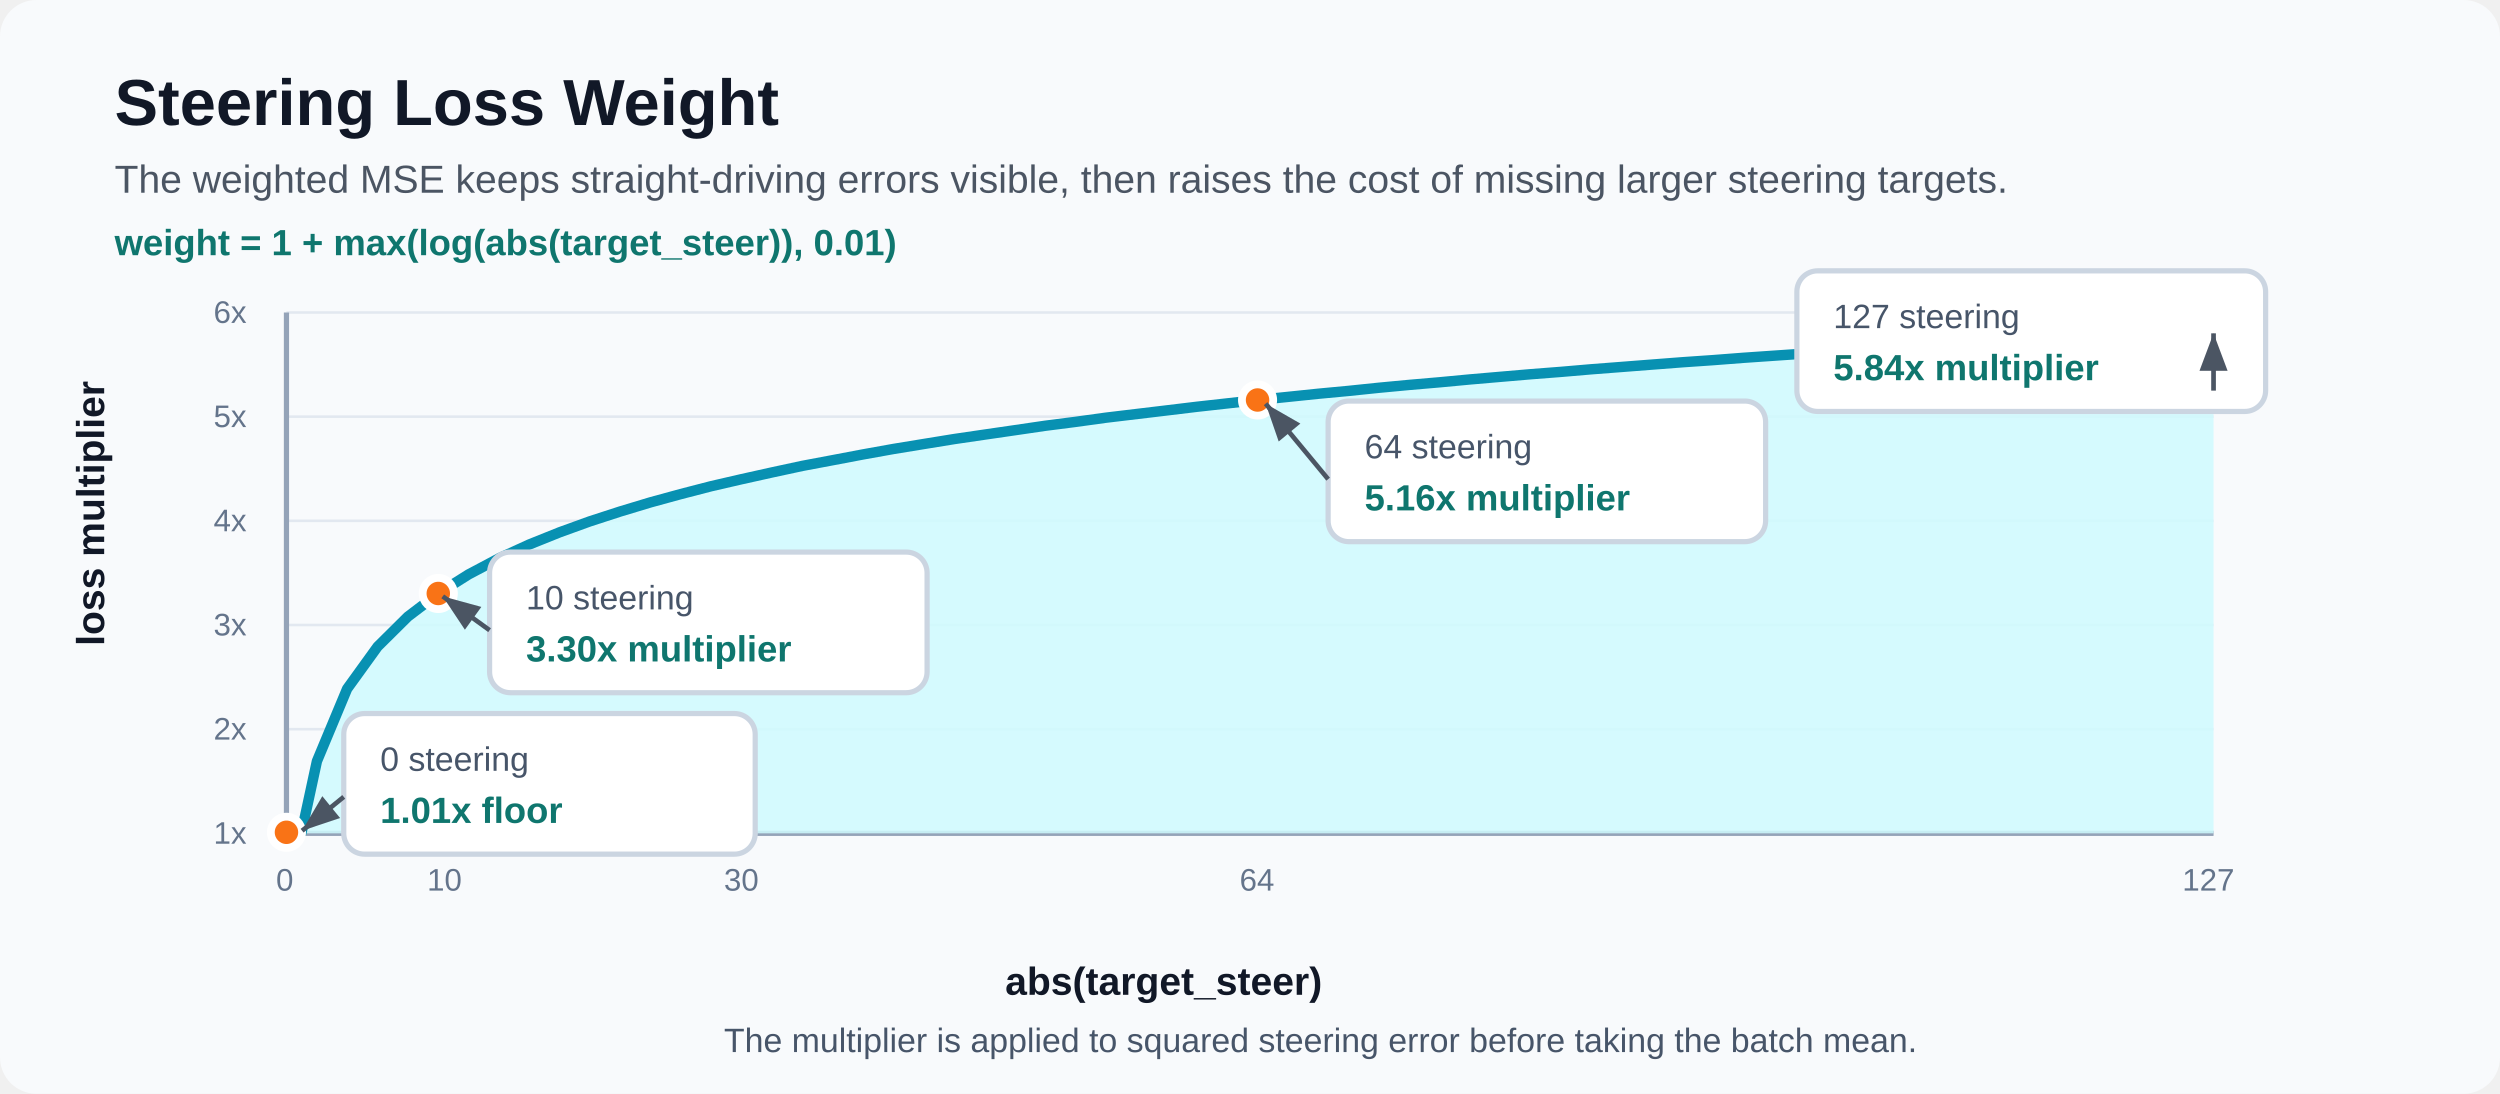
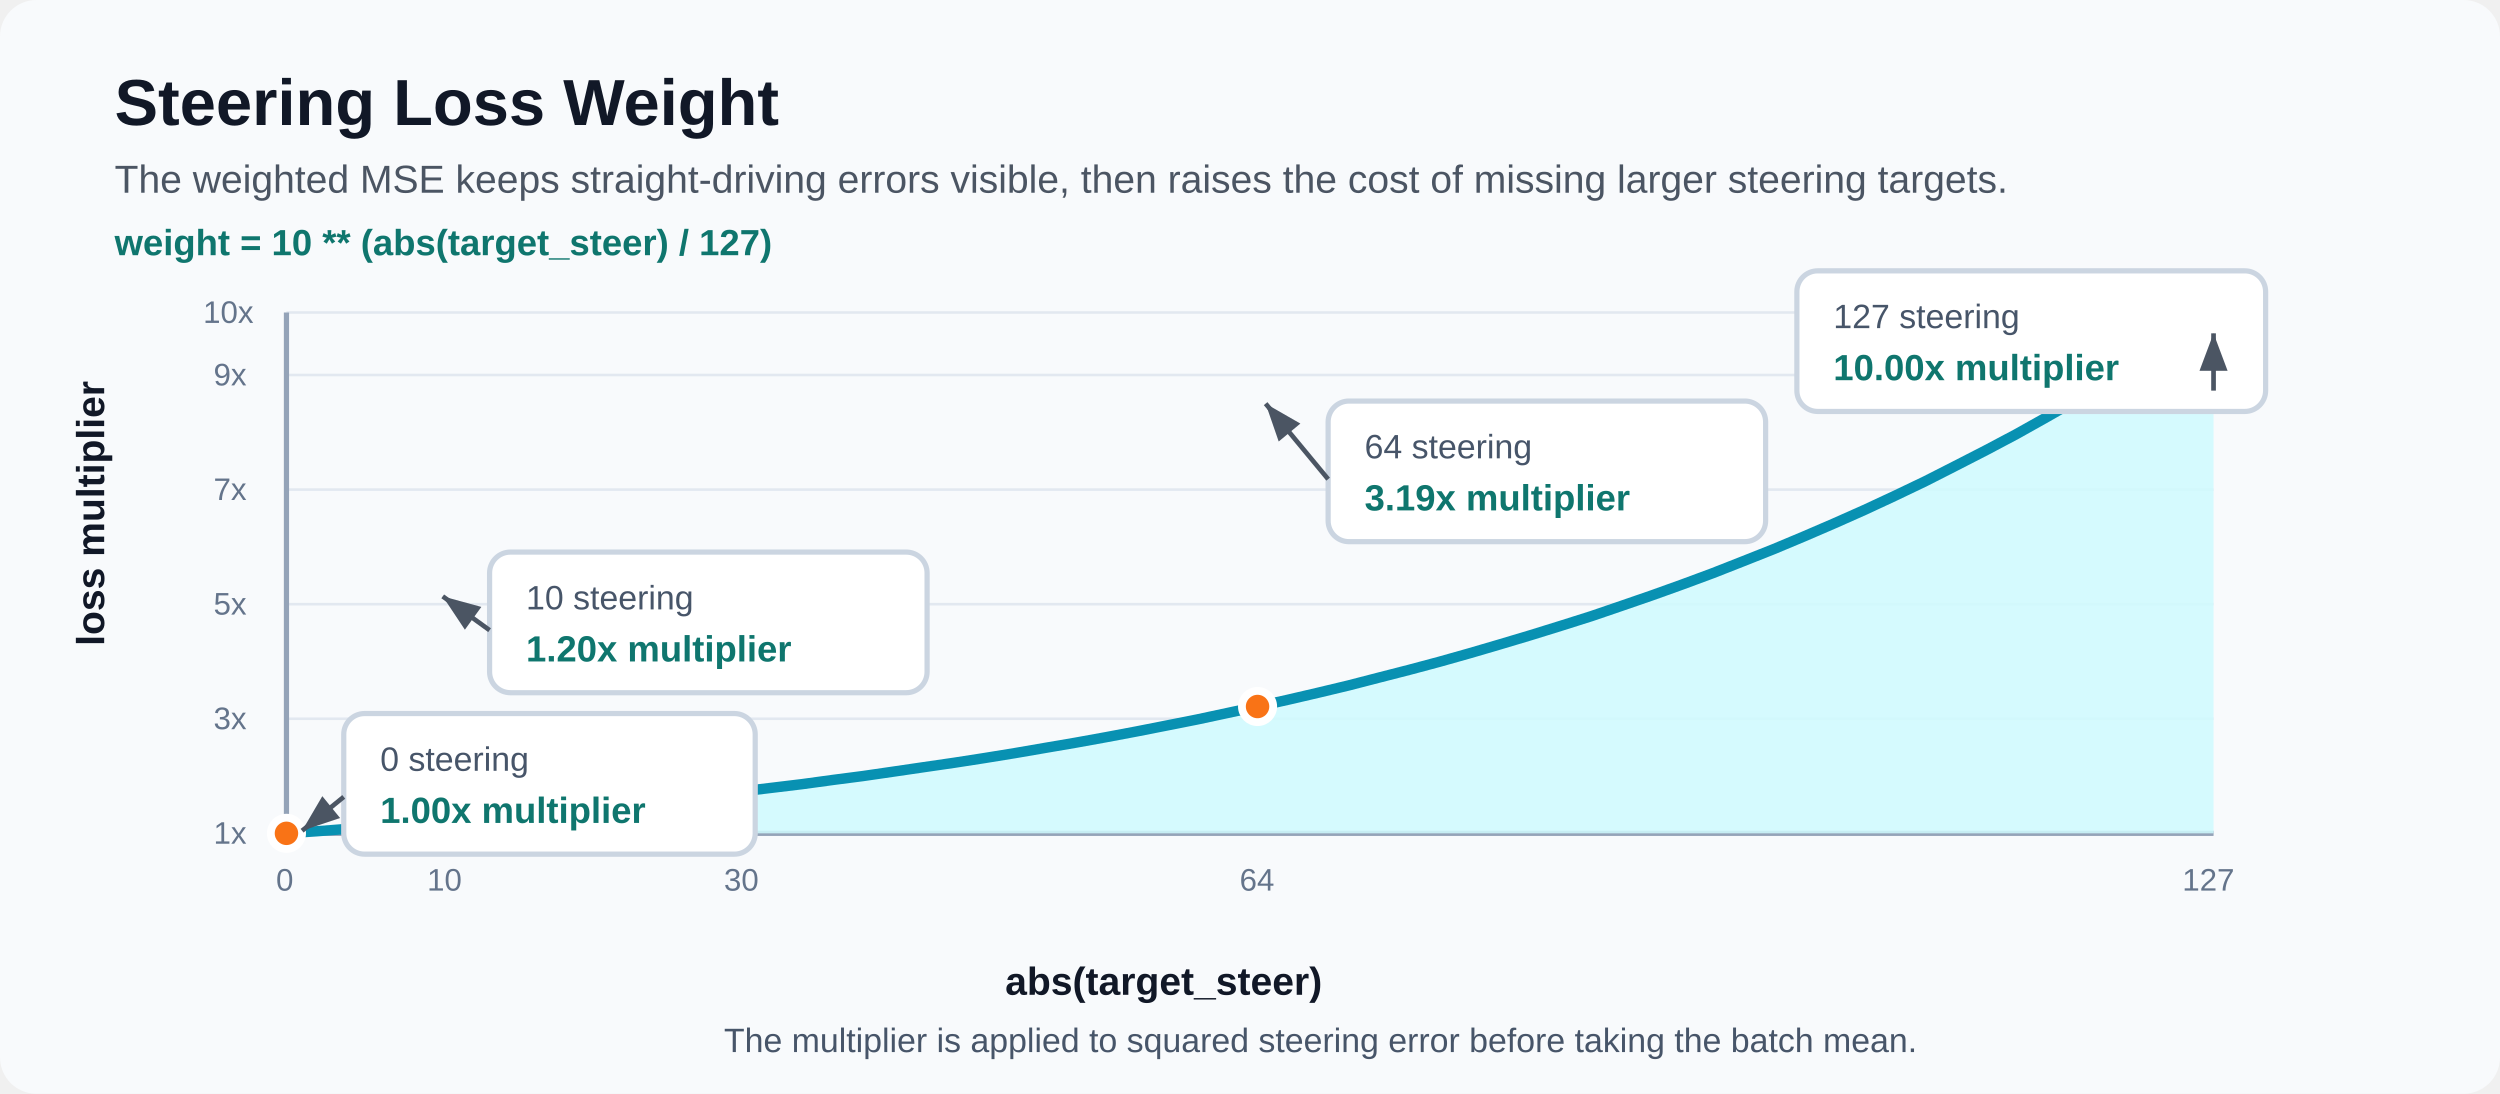
<svg xmlns="http://www.w3.org/2000/svg" width="960" height="420" viewBox="0 0 960 420" role="img" aria-labelledby="title desc">
  <defs>
    <marker id="arrow" markerWidth="10" markerHeight="10" refX="8" refY="3" orient="auto" markerUnits="strokeWidth">
      <path d="M0,0 L0,6 L8,3 z" fill="#4b5563" />
    </marker>
    <style>
      .bg { fill: #f8fafc; }
      .title { font: 700 25px Arial, sans-serif; fill: #111827; }
      .subtitle { font: 15px Arial, sans-serif; fill: #4b5563; }
      .axis { stroke: #94a3b8; stroke-width: 2; }
      .grid { stroke: #e2e8f0; stroke-width: 1; }
      .tick { font: 12px Arial, sans-serif; fill: #64748b; }
      .label { font: 700 15px Arial, sans-serif; fill: #111827; }
      .small { font: 13px Arial, sans-serif; fill: #475569; }
      .formula { font: 700 14px Arial, sans-serif; fill: #0f766e; }
      .area { fill: #cffafe; opacity: 0.85; }
      .curve { stroke: #0891b2; stroke-width: 4; fill: none; stroke-linejoin: round; stroke-linecap: round; }
      .dot { fill: #f97316; stroke: #ffffff; stroke-width: 3; }
      .callout { fill: #ffffff; stroke: #cbd5e1; stroke-width: 2; rx: 8; }
      .arrow { stroke: #4b5563; stroke-width: 1.8; fill: none; marker-end: url(#arrow); }
    </style>
  </defs>
  <rect class="bg" x="0" y="0" width="960" height="420" rx="14" />
  <text class="title" x="44" y="48">Steering Loss Weight</text>
  <text class="subtitle" x="44" y="74">The weighted MSE keeps straight-driving errors visible, then raises the cost of missing larger steering targets.</text>
-   <text class="formula" x="44" y="98">weight = 1 + max(log(abs(target_steer)), 0.01)</text>
+   <text class="formula" x="44" y="98">weight = 10 ** (abs(target_steer) / 127)</text>
  <line class="grid" x1="110" y1="320" x2="850" y2="320" />
-   <line class="grid" x1="110" y1="280" x2="850" y2="280" />
-   <line class="grid" x1="110" y1="240" x2="850" y2="240" />
-   <line class="grid" x1="110" y1="200" x2="850" y2="200" />
-   <line class="grid" x1="110" y1="160" x2="850" y2="160" />
+   <line class="grid" x1="110" y1="276" x2="850" y2="276" />
+   <line class="grid" x1="110" y1="232" x2="850" y2="232" />
+   <line class="grid" x1="110" y1="188" x2="850" y2="188" />
+   <line class="grid" x1="110" y1="144" x2="850" y2="144" />
  <line class="grid" x1="110" y1="120" x2="850" y2="120" />
  <line class="axis" x1="110" y1="320" x2="850" y2="320" />
  <line class="axis" x1="110" y1="120" x2="110" y2="320" />
  <text class="tick" x="82" y="324">1x</text>
-   <text class="tick" x="82" y="284">2x</text>
-   <text class="tick" x="82" y="244">3x</text>
-   <text class="tick" x="82" y="204">4x</text>
-   <text class="tick" x="82" y="164">5x</text>
-   <text class="tick" x="82" y="124">6x</text>
+   <text class="tick" x="82" y="280">3x</text>
+   <text class="tick" x="82" y="236">5x</text>
+   <text class="tick" x="82" y="192">7x</text>
+   <text class="tick" x="82" y="148">9x</text>
+   <text class="tick" x="78" y="124">10x</text>
  <text class="tick" x="106" y="342">0</text>
  <text class="tick" x="164" y="342">10</text>
  <text class="tick" x="278" y="342">30</text>
  <text class="tick" x="476" y="342">64</text>
  <text class="tick" x="838" y="342">127</text>
  <text class="label" x="386" y="382">abs(target_steer)</text>
  <text class="label" transform="translate(40 248) rotate(-90)">loss multiplier</text>
-   <path class="area" d="M 110.0 320.0 L 110.0 319.6 L 115.8 319.6 L 121.7 292.3 L 133.3 264.5 L 145.0 248.3 L 156.6 236.8 L 168.3 227.9 L 179.9 220.6 L 191.6 214.4 L 203.2 209.1 L 214.9 204.4 L 226.5 200.2 L 238.2 196.4 L 249.8 192.9 L 261.5 189.7 L 273.1 186.7 L 284.8 184.0 L 296.5 181.4 L 308.1 178.9 L 319.8 176.7 L 331.4 174.5 L 343.1 172.4 L 354.7 170.5 L 366.4 168.6 L 378.0 166.9 L 389.7 165.2 L 401.3 163.5 L 413.0 162.0 L 424.6 160.4 L 436.3 159.0 L 448.0 157.6 L 459.6 156.2 L 471.3 154.9 L 482.9 153.6 L 494.6 152.4 L 506.2 151.2 L 517.9 150.1 L 529.5 148.9 L 541.2 147.8 L 552.8 146.8 L 564.5 145.7 L 576.1 144.7 L 587.8 143.7 L 599.4 142.8 L 611.1 141.8 L 622.8 140.9 L 634.4 140.0 L 646.1 139.1 L 657.7 138.3 L 669.4 137.4 L 681.0 136.6 L 692.7 135.8 L 704.3 135.0 L 716.0 134.2 L 727.6 133.5 L 739.3 132.7 L 750.9 132.0 L 762.6 131.3 L 774.3 130.6 L 785.9 129.9 L 797.6 129.2 L 809.2 128.5 L 820.9 127.8 L 832.5 127.2 L 844.2 126.5 L 850.0 126.2 L 850.0 320.0 Z" />
-   <path class="curve" d="M 110.0 319.6 L 115.8 319.6 L 121.7 292.3 L 133.3 264.5 L 145.0 248.3 L 156.6 236.8 L 168.3 227.9 L 179.9 220.6 L 191.6 214.4 L 203.2 209.1 L 214.9 204.4 L 226.5 200.2 L 238.2 196.4 L 249.8 192.9 L 261.5 189.7 L 273.1 186.7 L 284.8 184.0 L 296.5 181.4 L 308.1 178.9 L 319.8 176.7 L 331.4 174.5 L 343.1 172.4 L 354.7 170.5 L 366.4 168.6 L 378.0 166.9 L 389.7 165.2 L 401.3 163.5 L 413.0 162.0 L 424.6 160.4 L 436.3 159.0 L 448.0 157.6 L 459.6 156.2 L 471.3 154.9 L 482.9 153.6 L 494.6 152.4 L 506.2 151.2 L 517.9 150.1 L 529.5 148.9 L 541.2 147.8 L 552.8 146.8 L 564.5 145.7 L 576.1 144.7 L 587.8 143.7 L 599.4 142.8 L 611.1 141.8 L 622.8 140.9 L 634.4 140.0 L 646.1 139.1 L 657.7 138.3 L 669.4 137.4 L 681.0 136.6 L 692.7 135.8 L 704.3 135.0 L 716.0 134.2 L 727.6 133.5 L 739.3 132.7 L 750.9 132.0 L 762.6 131.3 L 774.3 130.6 L 785.9 129.9 L 797.6 129.2 L 809.2 128.5 L 820.9 127.8 L 832.5 127.2 L 844.2 126.5 L 850.0 126.2" />
-   <circle class="dot" cx="110.0" cy="319.6" r="6" />
-   <circle class="dot" cx="168.3" cy="227.9" r="6" />
-   <circle class="dot" cx="482.9" cy="153.6" r="6" />
-   <circle class="dot" cx="850.0" cy="126.2" r="6" />
+   <path class="area" d="M 110.0 320.0 L 110.0 320.0 L 115.8 319.6 L 121.7 319.2 L 133.3 318.3 L 145.0 317.4 L 156.6 316.5 L 168.3 315.6 L 179.9 314.6 L 191.6 313.6 L 203.2 312.5 L 214.9 311.4 L 226.5 310.3 L 238.2 309.1 L 249.8 307.9 L 261.5 306.6 L 273.1 305.3 L 284.8 303.9 L 296.5 302.5 L 308.1 301.1 L 319.8 299.5 L 331.4 298.0 L 343.1 296.3 L 354.7 294.6 L 366.4 292.9 L 378.0 291.1 L 389.7 289.2 L 401.3 287.2 L 413.0 285.2 L 424.6 283.1 L 436.3 280.9 L 448.0 278.6 L 459.6 276.3 L 471.3 273.8 L 482.9 271.3 L 494.6 268.7 L 506.2 266.0 L 517.9 263.2 L 529.5 260.2 L 541.2 257.2 L 552.8 254.1 L 564.5 250.8 L 576.1 247.4 L 587.8 243.9 L 599.4 240.3 L 611.1 236.6 L 622.8 232.6 L 634.4 228.6 L 646.1 224.4 L 657.7 220.1 L 669.4 215.5 L 681.0 210.9 L 692.7 206.0 L 704.3 201.0 L 716.0 195.8 L 727.6 190.4 L 739.3 184.8 L 750.9 178.9 L 762.6 172.9 L 774.3 166.7 L 785.9 160.2 L 797.6 153.5 L 809.2 146.5 L 820.9 139.3 L 832.5 131.8 L 844.2 124.0 L 850.0 120.0 L 850.0 320.0 Z" />
+   <path class="curve" d="M 110.0 320.0 L 115.8 319.6 L 121.7 319.2 L 133.3 318.3 L 145.0 317.4 L 156.6 316.5 L 168.3 315.6 L 179.9 314.6 L 191.6 313.6 L 203.2 312.5 L 214.9 311.4 L 226.5 310.3 L 238.2 309.1 L 249.8 307.9 L 261.5 306.6 L 273.1 305.3 L 284.8 303.9 L 296.5 302.5 L 308.1 301.1 L 319.8 299.5 L 331.4 298.0 L 343.1 296.3 L 354.7 294.6 L 366.4 292.9 L 378.0 291.1 L 389.7 289.2 L 401.3 287.2 L 413.0 285.2 L 424.6 283.1 L 436.3 280.9 L 448.0 278.6 L 459.6 276.3 L 471.3 273.8 L 482.9 271.3 L 494.6 268.7 L 506.2 266.0 L 517.9 263.2 L 529.5 260.2 L 541.2 257.2 L 552.8 254.1 L 564.5 250.8 L 576.1 247.4 L 587.8 243.9 L 599.4 240.3 L 611.1 236.6 L 622.8 232.6 L 634.4 228.6 L 646.1 224.4 L 657.7 220.1 L 669.4 215.5 L 681.0 210.9 L 692.7 206.0 L 704.3 201.0 L 716.0 195.8 L 727.6 190.4 L 739.3 184.8 L 750.9 178.9 L 762.6 172.9 L 774.3 166.7 L 785.9 160.2 L 797.6 153.5 L 809.2 146.5 L 820.9 139.3 L 832.5 131.8 L 844.2 124.0 L 850.0 120.0" />
+   <circle class="dot" cx="110.0" cy="320.0" r="6" />
+   <circle class="dot" cx="168.3" cy="315.6" r="6" />
+   <circle class="dot" cx="482.9" cy="271.3" r="6" />
+   <circle class="dot" cx="850.0" cy="120.0" r="6" />
  <rect class="callout" x="132" y="274" width="158" height="54" />
  <text class="small" x="146" y="296">0 steering</text>
-   <text class="formula" x="146" y="316">1.01x floor</text>
+   <text class="formula" x="146" y="316">1.00x multiplier</text>
  <path class="arrow" d="M132 306 L116 319" />
  <rect class="callout" x="188" y="212" width="168" height="54" />
  <text class="small" x="202" y="234">10 steering</text>
-   <text class="formula" x="202" y="254">3.30x multiplier</text>
+   <text class="formula" x="202" y="254">1.20x multiplier</text>
  <path class="arrow" d="M188 242 L170 229" />
  <rect class="callout" x="510" y="154" width="168" height="54" />
  <text class="small" x="524" y="176">64 steering</text>
-   <text class="formula" x="524" y="196">5.16x multiplier</text>
+   <text class="formula" x="524" y="196">3.19x multiplier</text>
  <path class="arrow" d="M510 184 L486 155" />
  <rect class="callout" x="690" y="104" width="180" height="54" />
  <text class="small" x="704" y="126">127 steering</text>
-   <text class="formula" x="704" y="146">5.84x multiplier</text>
+   <text class="formula" x="704" y="146">10.00x multiplier</text>
  <path class="arrow" d="M850 150 L850 128" />
  <text class="small" x="278" y="404">The multiplier is applied to squared steering error before taking the batch mean.</text>
</svg>
